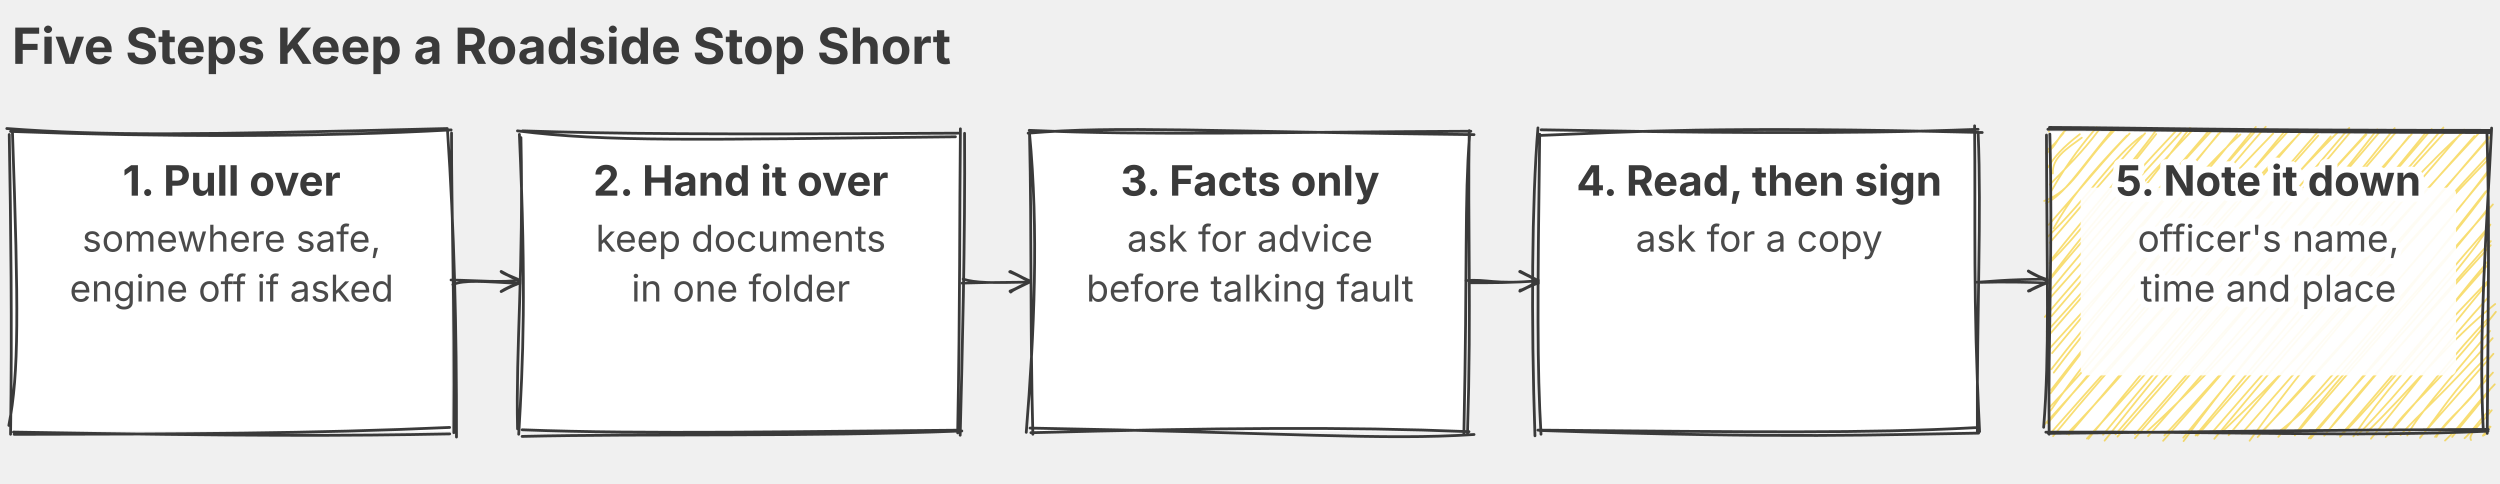
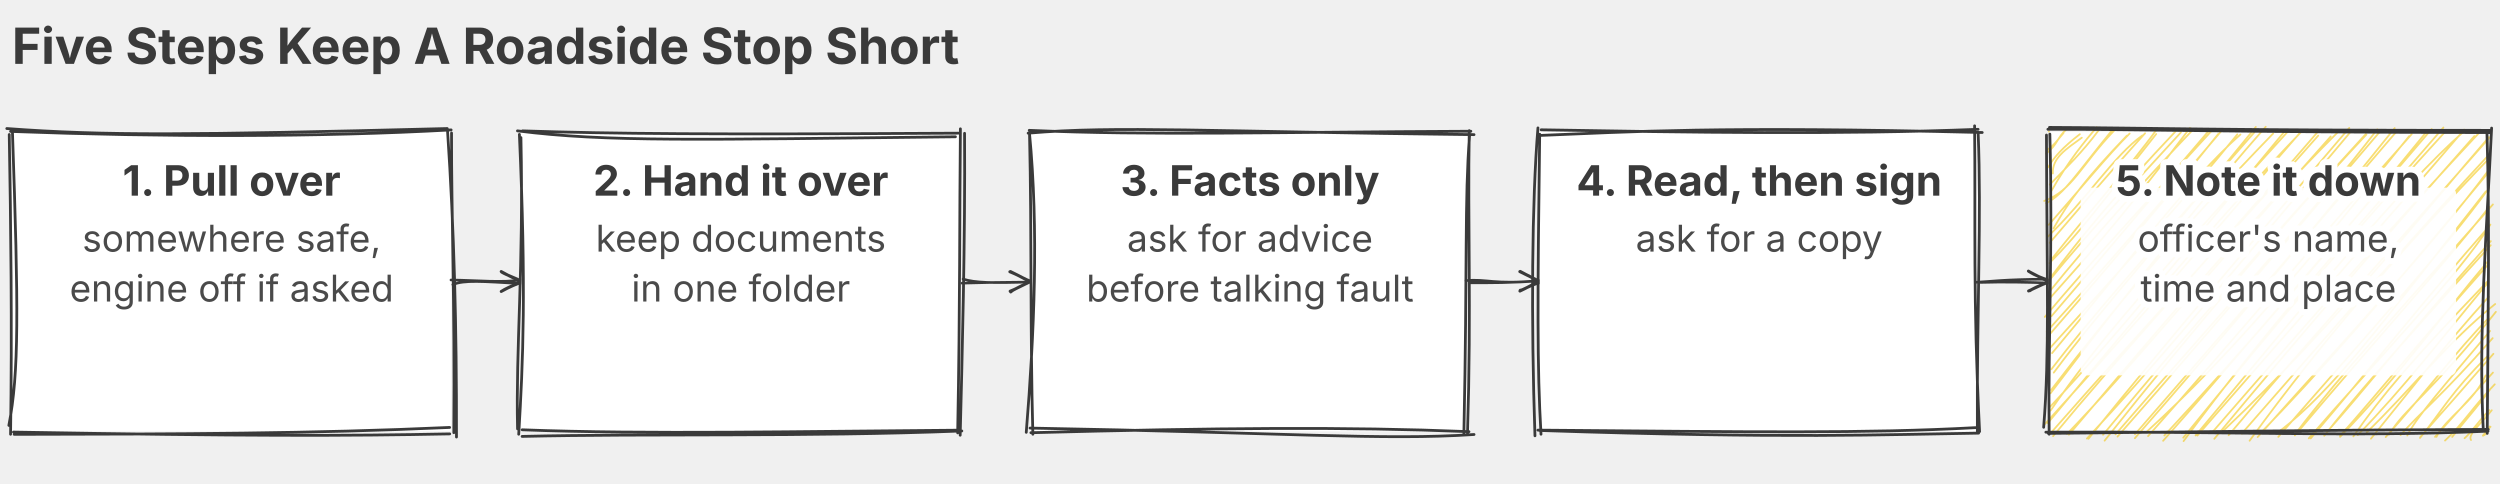
<svg xmlns="http://www.w3.org/2000/svg" class="pencil" viewBox="-6 -6 1252 242" font-family="InterW, Inter, sans-serif">
-   <text x="0" y="26" font-size="25" font-weight="700" fill="#3A3A3A" text-anchor="start">Five Steps Keep a Roadside Stop Short</text>
+   <text x="0" y="26" font-size="25" font-weight="700" fill="#3A3A3A" text-anchor="start">Five Steps Keep A Roadside Stop Short</text>
  <rect x="0" y="60" width="220" height="150" fill="#fff" />
  <path d="M-2.599 58.371 C46.297 62.014, 88.117 61.685, 217.978 58.37 M-0.703 59.808 C75.681 62.681, 154.55 62.697, 219.919 59.051 M218.135 59.631 C221.439 109.295, 222.7 157.527, 222.601 212.872 M220.126 60.608 C220.045 101.784, 221.792 143.918, 221.272 210.699 M219.181 208.058 C150.841 211.153, 84.008 211.407, 1.112 211.528 M219.215 211.292 C168.295 212.321, 117.632 212.451, 0.744 210.381 M-1.566 207.045 C3.515 180.802, 3.324 149.59, 0.214 59.336 M-0.711 211.481 C0.096 157.179, -0.591 105.636, -1.372 61.374" stroke="#3A3A3A" stroke-width="1.4" fill="none" stroke-linecap="round" stroke-linejoin="round" />
  <text x="110" y="92" font-size="21" font-weight="700" fill="#3A3A3A" text-anchor="middle">1. Pull over</text>
  <text x="110" y="120" font-size="18.5" font-weight="400" fill="#4A4A4A" text-anchor="middle">somewhere safe,</text>
  <text x="110" y="145" font-size="18.5" font-weight="400" fill="#4A4A4A" text-anchor="middle">engine off if asked</text>
  <path d="M220.772 136.54 C226.499 134.16, 235.37 134.928, 254.686 136.025 M219.83 134.205 C233.443 134.401, 245.679 135.7, 255.321 134.12" stroke="#3A3A3A" stroke-width="1.3" fill="none" stroke-linecap="round" stroke-linejoin="round" />
  <path d="M245.017 139.97 C247.371 138.416, 248.758 137.998, 255.236 134.871 M245.14 139.89 C248.969 137.728, 253.079 136.092, 255.214 135.213 M255.503 135.07 C251.983 133.037, 247.953 131.921, 245.237 130.264 M255.187 135.222 C252.892 134.077, 250.54 133.042, 245.002 129.987" stroke="#3A3A3A" stroke-width="1.5" fill="none" stroke-linecap="round" stroke-linejoin="round" />
  <rect x="255" y="60" width="220" height="150" fill="#fff" />
  <path d="M253.144 59.531 C297.453 65.183, 343.538 63.97, 472.483 62.5 M255.667 59.54 C301.187 61.026, 348.771 61.421, 473.955 60.687 M477.051 60.758 C477.431 113.707, 475.804 174.895, 474.858 211.96 M474.965 58.511 C474.497 103.192, 474.85 144.097, 473.603 210.784 M475.686 209.825 C396.916 212.899, 319.554 211.033, 255.474 212.554 M474.435 209.432 C396.15 209.985, 318.232 211.655, 255.506 209.244 M253.191 208.778 C252.275 167.86, 256.288 129.272, 254.877 62.909 M253.769 211.473 C255.962 175.042, 257.553 138.694, 254.111 61.32" stroke="#3A3A3A" stroke-width="1.4" fill="none" stroke-linecap="round" stroke-linejoin="round" />
  <text x="365" y="92" font-size="21" font-weight="700" fill="#3A3A3A" text-anchor="middle">2. Hand it over</text>
  <text x="365" y="120" font-size="18.5" font-weight="400" fill="#4A4A4A" text-anchor="middle">keep documents</text>
  <text x="365" y="145" font-size="18.5" font-weight="400" fill="#4A4A4A" text-anchor="middle">in one folder</text>
  <path d="M476.287 133.742 C482.436 135.636, 490.658 135.792, 509.343 135.284 M475.778 135.82 C483.971 135.596, 492.296 135.356, 509.654 135.253" stroke="#3A3A3A" stroke-width="1.3" fill="none" stroke-linecap="round" stroke-linejoin="round" />
  <path d="M500.174 140.215 C501.597 138.847, 503.885 138.242, 510.131 134.645 M499.879 139.833 C502.701 138.759, 505.174 137.303, 510.01 135.009 M510.121 135.277 C507.71 134.191, 505.712 132.511, 499.734 130.097 M510.157 134.837 C507.767 134.125, 505.658 132.698, 500.063 130.003" stroke="#3A3A3A" stroke-width="1.5" fill="none" stroke-linecap="round" stroke-linejoin="round" />
  <rect x="510" y="60" width="220" height="150" fill="#fff" />
  <path d="M508.888 60.69 C553.809 56.861, 598.96 59.964, 732.188 61.43 M509.438 59.272 C570.693 61.971, 630.993 60.144, 730.592 59.723 M729.966 61.886 C727.423 94.12, 728.908 126.264, 727.116 211.048 M729.805 59.414 C728.948 104.599, 730.907 147.276, 728.934 210.869 M732.192 211.593 C686.991 214.644, 637.901 210.659, 509.836 208.381 M729.656 210.171 C668.005 207.648, 604.231 208.26, 510.268 210.707 M507.948 210.511 C511.984 160.918, 514.202 108.954, 509.54 60.481 M511.25 211.465 C509.878 159.904, 510.746 111.752, 509.594 61.267" stroke="#3A3A3A" stroke-width="1.4" fill="none" stroke-linecap="round" stroke-linejoin="round" />
  <text x="620" y="92" font-size="21" font-weight="700" fill="#3A3A3A" text-anchor="middle">3. Facts only</text>
  <text x="620" y="120" font-size="18.5" font-weight="400" fill="#4A4A4A" text-anchor="middle">ask for advice</text>
  <text x="620" y="145" font-size="18.5" font-weight="400" fill="#4A4A4A" text-anchor="middle">before talking fault</text>
  <path d="M728.202 134.545 C738.373 133.512, 742.347 136.656, 764.001 134.543 M729.927 135.634 C739.7 135.684, 751.113 135.706, 765.787 134.585" stroke="#3A3A3A" stroke-width="1.3" fill="none" stroke-linecap="round" stroke-linejoin="round" />
  <path d="M755.331 139.361 C756.87 139.278, 758.96 137.386, 765.026 135.518 M755.169 139.776 C758.415 138.283, 761.231 136.6, 764.806 134.805 M764.739 135.484 C762.557 133.287, 759.509 132.288, 755.331 129.929 M765.128 135.003 C762.642 133.624, 760.776 132.904, 755.123 130.018" stroke="#3A3A3A" stroke-width="1.5" fill="none" stroke-linecap="round" stroke-linejoin="round" />
  <rect x="765" y="60" width="220" height="150" fill="#fff" />
  <path d="M764.631 61.849 C810.165 60.031, 854.381 57.05, 986.693 60.361 M765.808 59.004 C840.199 60.316, 915.814 61.467, 984.628 58.759 M982.881 57.014 C983.415 104.532, 982.011 143.632, 985.373 210.135 M984.644 60.317 C986.4 103.007, 983.964 147.455, 984.265 210.954 M983.498 208.161 C927.866 211.19, 873.447 210.285, 764.198 209.407 M984.877 210.91 C937.26 211.603, 890.231 213.756, 765.03 209.57 M762.706 212.245 C760.744 153.976, 761.166 94.635, 764.203 58.054 M765.731 211.457 C763.794 177.766, 763.939 144.81, 765.078 61.213" stroke="#3A3A3A" stroke-width="1.4" fill="none" stroke-linecap="round" stroke-linejoin="round" />
  <text x="875" y="92" font-size="21" font-weight="700" fill="#3A3A3A" text-anchor="middle">4. Read, then sign</text>
  <text x="875" y="120" font-size="18.5" font-weight="400" fill="#4A4A4A" text-anchor="middle">ask for a copy</text>
  <path d="M983.716 135.347 C990.71 134.989, 997.635 133.921, 1018.658 133.803 M985.875 135.448 C997.228 135.079, 1009.931 135.363, 1020.12 135.718" stroke="#3A3A3A" stroke-width="1.3" fill="none" stroke-linecap="round" stroke-linejoin="round" />
  <path d="M1010.489 139.606 C1012.142 138.5, 1014.034 137.52, 1019.922 135.292 M1009.909 139.719 C1014.129 137.807, 1017.838 135.898, 1020.152 135.151 M1020.457 134.59 C1017.351 133.484, 1013.254 132.065, 1009.828 129.762 M1020.099 135.169 C1017.516 133.781, 1015.343 132.668, 1010.184 130.034" stroke="#3A3A3A" stroke-width="1.5" fill="none" stroke-linecap="round" stroke-linejoin="round" />
  <rect x="1020" y="60" width="220" height="150" fill="#fff" />
  <g opacity="0.55">
    <path d="M1020.067 59.923 C1020.067 59.923, 1020.067 59.923, 1020.067 59.923 M1020.067 59.923 C1020.067 59.923, 1020.067 59.923, 1020.067 59.923 M1018.742 70.887 C1024.468 66.53, 1024.12 62.876, 1028.98 58.674 M1019.344 68.96 C1022.708 66.646, 1023.691 65.033, 1027.411 60.613 M1022.06 80.9 C1021.694 73.096, 1028.575 68.763, 1036.566 62.964 M1019.659 77.837 C1022.727 72.532, 1027.217 67.688, 1035.58 61.206 M1021.416 89.514 C1029.27 75.376, 1038.831 63.758, 1044.02 57.736 M1020.509 86.46 C1028.952 77.799, 1036.706 70.405, 1045.074 59.168 M1017.718 94.648 C1031.947 89.412, 1036.107 76.777, 1052.666 59.517 M1018.725 95.783 C1027.978 90.992, 1033.534 81.449, 1051.817 59.107 M1022.403 108.35 C1030.589 93.993, 1038.327 83.715, 1059.1 61.958 M1020.021 106.573 C1035.122 89.526, 1049.976 71.27, 1060.53 60.877 M1019.2 112.862 C1039.36 93.453, 1052.702 71.897, 1066.892 61.82 M1020.507 115.582 C1035.824 97.87, 1049.324 81.633, 1068.254 60.746 M1020.375 125.772 C1035.546 110.653, 1046.006 96.092, 1073.839 61.12 M1020.796 124.594 C1039.209 101.21, 1061.611 76.349, 1073.953 58.941 M1020.701 133.945 C1038.978 111.587, 1061.056 87.728, 1086.211 60.286 M1020.333 133.738 C1036.064 112.74, 1053.554 91.449, 1083.628 59.684 M1020.988 142.895 C1036.783 124.772, 1051.83 109.652, 1090.726 58.081 M1019.789 140.759 C1041.991 113.293, 1066.641 85.801, 1092.645 58.514 M1018.055 152.711 C1041.102 125.162, 1069.529 94.654, 1102.076 58.982 M1021.382 152.329 C1049.702 119.434, 1076.791 86.568, 1100.122 59.553 M1018.976 163.211 C1053.765 123.077, 1083.55 87.836, 1104.895 61.104 M1018.994 160.094 C1047.317 128.935, 1075.29 96.472, 1106.261 59.821 M1021.676 170.847 C1059.361 126.076, 1089.851 84.433, 1116.015 61.354 M1019.12 169.968 C1054.334 131.056, 1091.107 90.297, 1114.456 61.278 M1022.524 180.61 C1047.879 146.636, 1081.993 108.983, 1123.71 57.577 M1021.321 178.934 C1041.13 153.069, 1063.914 127.557, 1122.902 60.37 M1020.928 190.936 C1062.06 136.608, 1103.834 85.573, 1128.669 57.489 M1021.179 189.333 C1052.015 149.051, 1085.688 109.046, 1132.423 60.839 M1020.928 199.618 C1045.147 164.525, 1071.78 134.667, 1140.523 59.046 M1020.749 197.669 C1054.629 161.436, 1085.595 123.064, 1138.364 59.495 M1017.788 206.703 C1065.179 154.88, 1111.394 99.901, 1146.817 59.377 M1019.511 205.902 C1060.259 157.475, 1100.205 108.011, 1147.416 59.033 M1021.084 210.786 C1071.584 153.27, 1120.585 101.086, 1154.97 61.918 M1022.19 212.435 C1053.945 173.824, 1088.922 136.443, 1154.943 59.8 M1029.172 211.295 C1061.342 178.004, 1092.061 139.644, 1161.209 62.343 M1030.112 211.697 C1077.964 155.308, 1125.311 99.541, 1164.39 60.605 M1039.901 213.746 C1081.536 162.048, 1126.454 109.921, 1170.523 58.026 M1039.131 213.635 C1071.433 179.057, 1100.983 143.597, 1171.369 59.796 M1047.987 214.684 C1091.559 159.751, 1138.169 105.001, 1179.11 61.386 M1047.202 211.752 C1091.367 157.723, 1136.825 107.107, 1178.786 61.118 M1053.453 211.503 C1101.934 155.302, 1152.326 100.902, 1184.545 58.788 M1054.45 212.642 C1080.432 183.136, 1106.66 152.805, 1186.65 59 M1063.145 213.456 C1105.565 165.026, 1151.673 109.981, 1193.261 58.138 M1063.199 211.475 C1103.081 165.618, 1142.302 120.55, 1194.035 60.044 M1069.163 210.133 C1111.437 171.576, 1147.484 128.227, 1200.486 62.201 M1069.759 212.403 C1113.12 163.648, 1153.48 115.432, 1201.791 61.186 M1077.29 214.757 C1109.407 178.543, 1141.097 140.959, 1211.789 58.633 M1077.898 212.106 C1118.759 168.157, 1159.155 121.451, 1209.711 59.348 M1087.538 214.916 C1127.841 160.26, 1171.499 111.248, 1217.656 57.876 M1087.355 213.21 C1134.837 154.671, 1183.687 97.91, 1219.253 59.202 M1093.548 212.081 C1145.674 149.669, 1195.918 87.719, 1228.512 59.285 M1094.452 212.138 C1141.938 157.708, 1190.098 103.382, 1228.075 58.921 M1102.917 213.775 C1147.556 160.02, 1189.489 111.476, 1233.176 62.133 M1101.53 210.916 C1151.054 153.795, 1200.745 97.557, 1235.445 60.642 M1107.296 209.874 C1164.506 155.828, 1210.905 96.49, 1240.492 62.629 M1110.085 211.967 C1142.258 173.843, 1177.812 134.336, 1240.724 62.933 M1120.594 214.73 C1158.259 162.836, 1200.567 114.617, 1240.933 72.953 M1116.639 211.166 C1162.063 159.214, 1206.726 107.608, 1241.058 70.834 M1125.65 211.349 C1154.657 181.328, 1184.291 148.137, 1239.728 80.924 M1124.629 212.884 C1167.006 165.408, 1210.3 119.435, 1240.41 79.06 M1136.017 209.655 C1162.48 189.055, 1183.258 160.665, 1238.87 89.89 M1134.96 212.798 C1175.954 165.429, 1217.616 119.891, 1240.569 88.1 M1144.008 210.599 C1167.14 180.359, 1194.493 150.974, 1242.449 96.38 M1143.247 212.058 C1180.886 167.543, 1217.905 126.746, 1240.61 97.587 M1150.222 213.531 C1184.589 173.872, 1225.691 131.507, 1241.191 106.478 M1151.202 213.551 C1179.592 180.49, 1208.077 144.157, 1240.786 107.064 M1159.517 210.125 C1178.4 189.005, 1192.165 170.461, 1241.42 114.752 M1157.962 212.221 C1172.072 194.222, 1190.775 172.611, 1241.352 116.804 M1165.912 212.782 C1194.396 183.681, 1216.814 152.096, 1240.31 124.404 M1165.858 212.353 C1184.853 191.047, 1204.249 166.664, 1240.177 126.344 M1172.559 212.547 C1186.909 191.84, 1202.508 173.709, 1239.482 135.175 M1174.741 211.891 C1197.832 188.326, 1218.169 161.706, 1240.199 135.291 M1179.273 210.493 C1199.69 190.872, 1220.82 164.261, 1243.593 146.253 M1181.371 213.704 C1200.486 190.222, 1218.311 166.923, 1240.374 142.614 M1190.5 211.644 C1197.881 198.773, 1211.977 190.557, 1243.931 150.177 M1188.747 212.907 C1207.764 191.812, 1223.961 169.997, 1240.131 153.44 M1199.569 212.126 C1204.243 202.761, 1217.305 188.02, 1241.013 159.747 M1196.218 211.896 C1205.334 201.225, 1217.07 192.232, 1242.328 163.354 M1205.939 213.319 C1217.647 198.912, 1221.176 190.831, 1240.173 171.927 M1206.088 212.897 C1216.683 200.995, 1228.161 187.997, 1242.698 171.194 M1214.173 212.782 C1219.196 202.915, 1232.724 195.591, 1238.814 181.997 M1213.448 212.776 C1223.406 201.707, 1232.717 191.485, 1242.467 180.594 M1218.463 214.633 C1226.812 207.123, 1233.116 196.937, 1243.378 186.48 M1222.067 212.811 C1229.635 203.251, 1237.165 194.914, 1241.176 188.799 M1231.482 214.375 C1229.566 211.722, 1237.236 205.464, 1241.866 199.454 M1228.264 213.461 C1231.361 210.809, 1234.581 205.796, 1240.627 199.373 M1237.443 212.224 C1239.204 211.67, 1239.878 209.704, 1240.789 207.563 M1237.456 212.109 C1238.855 210.6, 1239.522 209.106, 1241.264 207.719" stroke="#F2C200" stroke-width="0.9" fill="none" stroke-linecap="round" stroke-linejoin="round" />
  </g>
  <rect x="1036" y="88" width="188" height="94" rx="3" fill="#fff" opacity="0.92" />
  <path d="M1020.374 57.808 C1066.521 58.001, 1109.802 59.335, 1241.198 59.291 M1019.578 58.736 C1065.705 58.661, 1110.036 60.19, 1241.265 60.395 M1241.796 58.141 C1239.406 108.944, 1235.115 161.001, 1237.631 209.223 M1239.484 61.221 C1240.851 104.415, 1240.022 150.634, 1239.596 211.039 M1240.004 209.928 C1173.941 212.936, 1108.993 209.911, 1018.561 210.433 M1240.097 209.05 C1165.115 209.266, 1088.23 210.361, 1019.792 211.034 M1017.463 207.978 C1020.454 171.035, 1019.08 134.317, 1018.866 61.627 M1020.212 211.449 C1019.66 162.629, 1022.083 117.868, 1020.561 61.159" stroke="#3A3A3A" stroke-width="1.4" fill="none" stroke-linecap="round" stroke-linejoin="round" />
  <text x="1130" y="92" font-size="21" font-weight="700" fill="#3A3A3A" text-anchor="middle" stroke="#fff" stroke-width="6" stroke-linejoin="round" paint-order="stroke">5. Note it down</text>
  <text x="1130" y="120" font-size="18.5" font-weight="400" fill="#4A4A4A" text-anchor="middle" stroke="#fff" stroke-width="6" stroke-linejoin="round" paint-order="stroke">officer's name,</text>
  <text x="1130" y="145" font-size="18.5" font-weight="400" fill="#4A4A4A" text-anchor="middle" stroke="#fff" stroke-width="6" stroke-linejoin="round" paint-order="stroke">time and place</text>
</svg>
